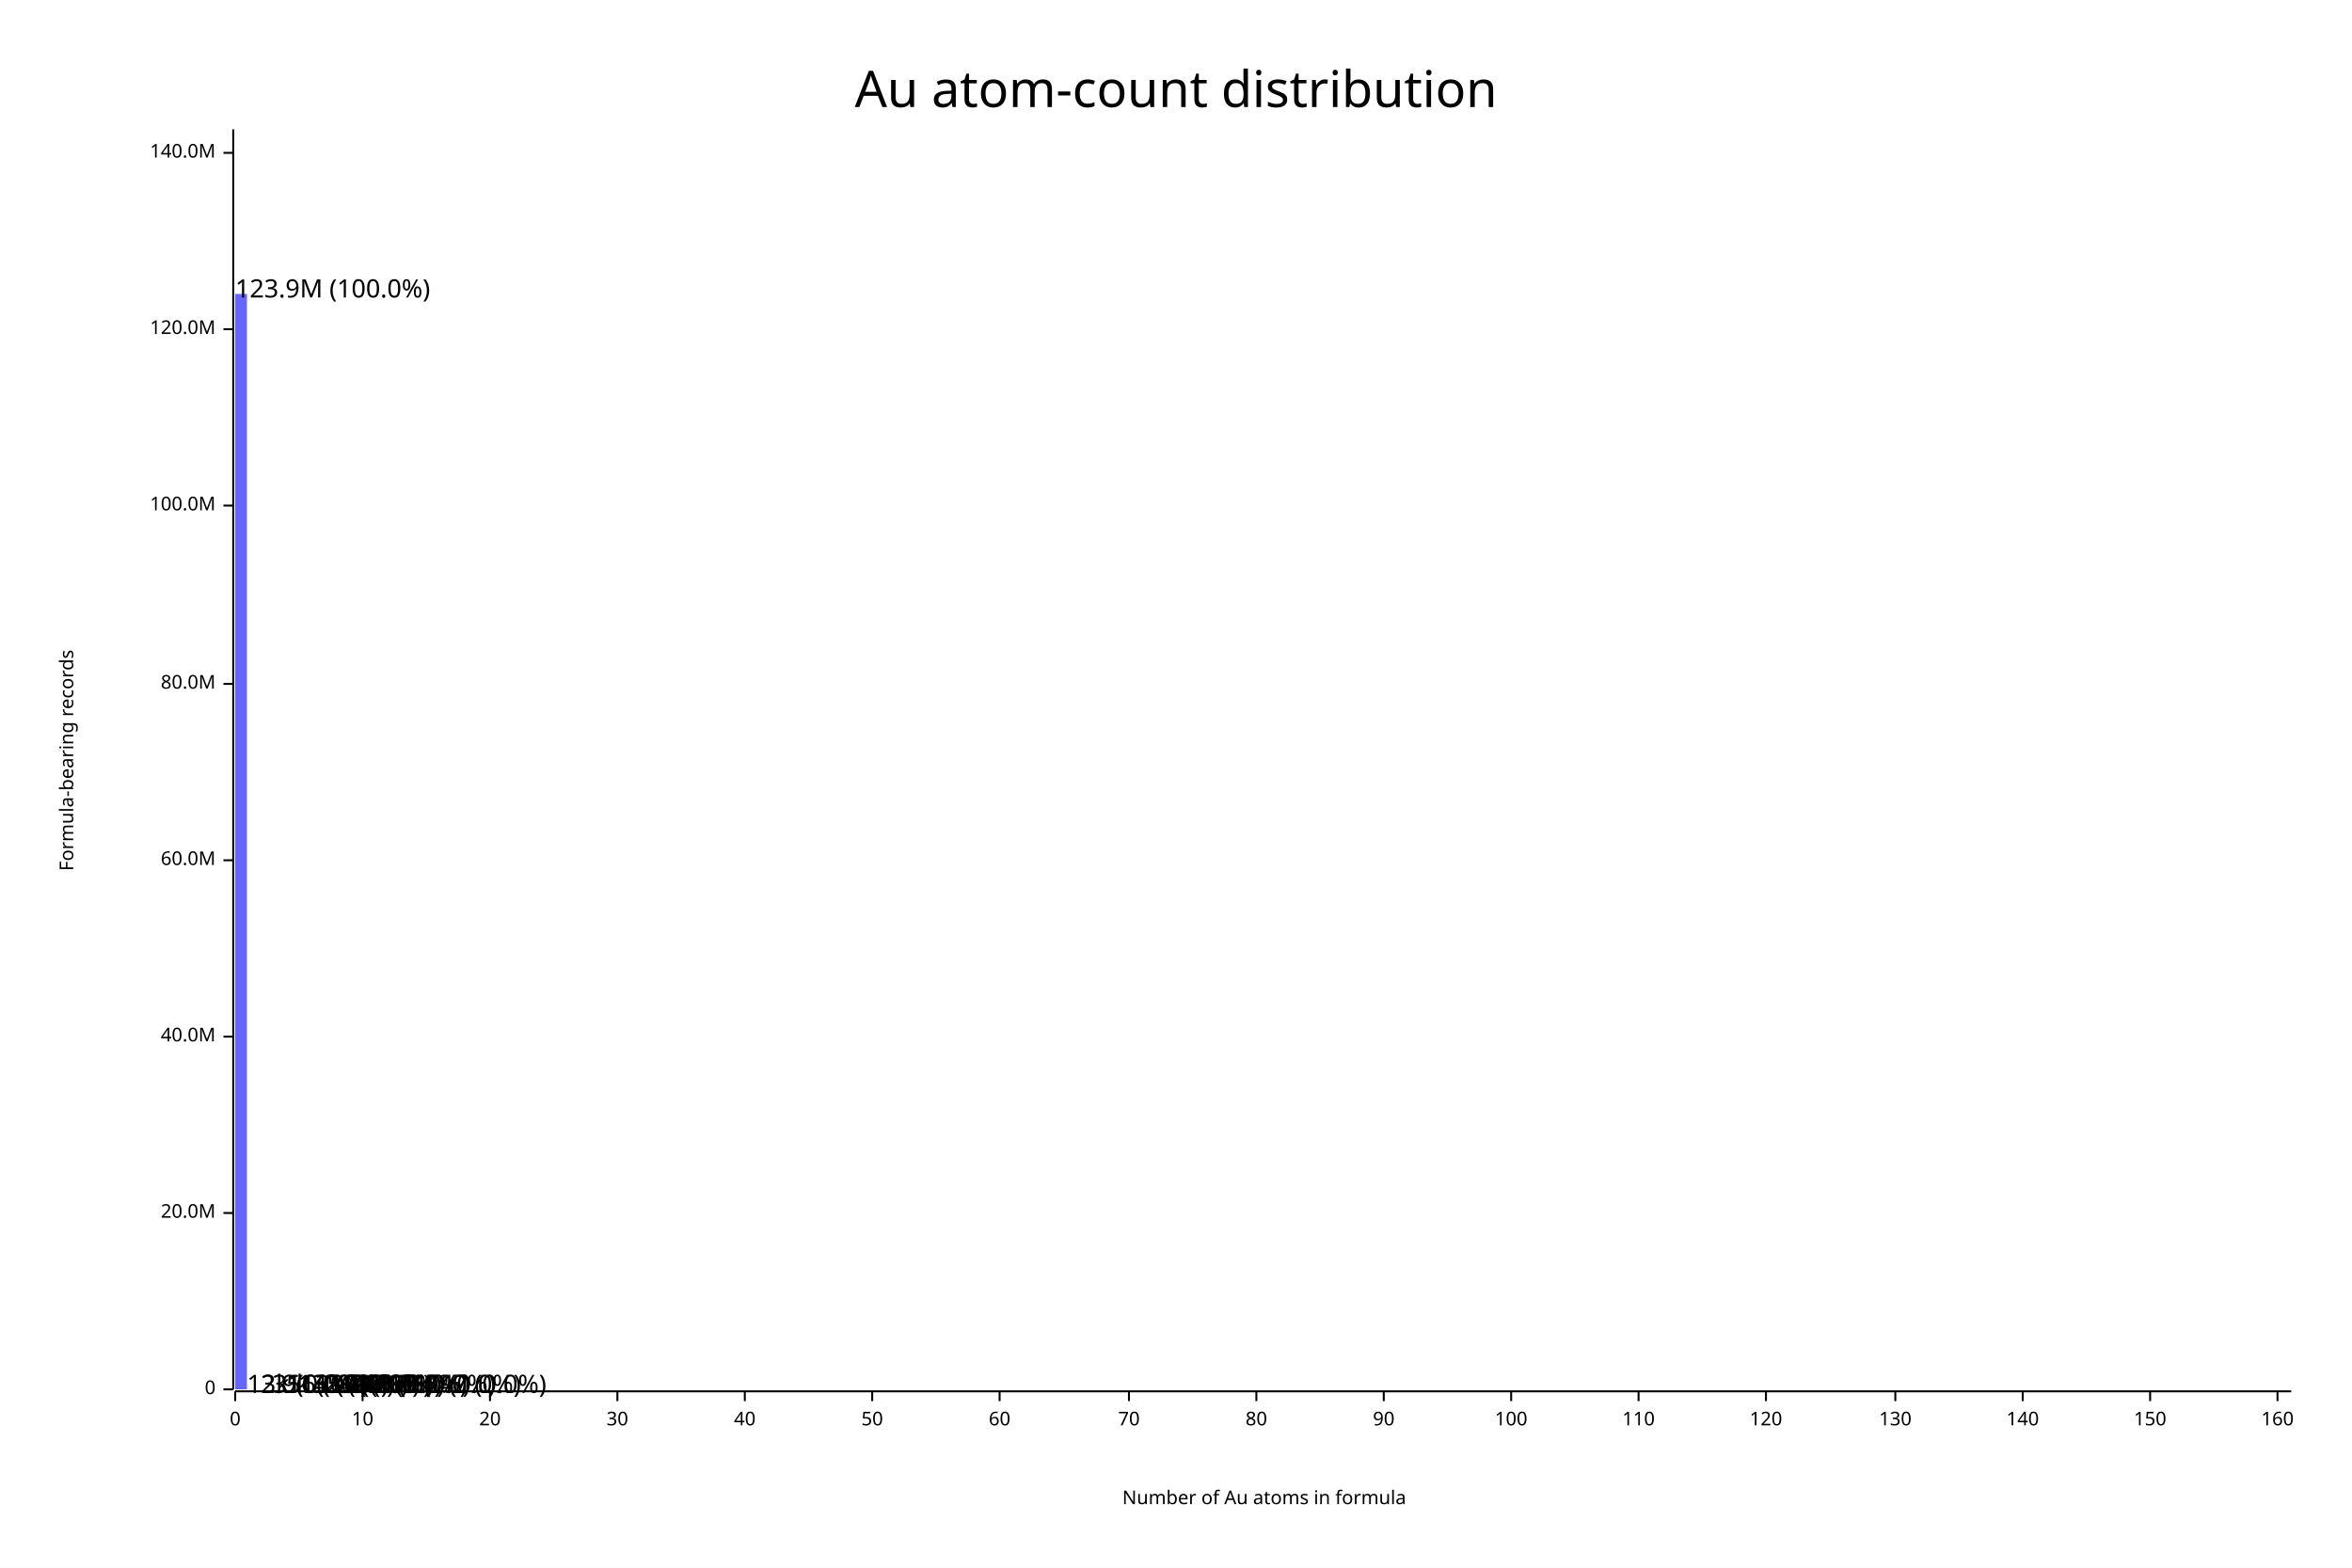
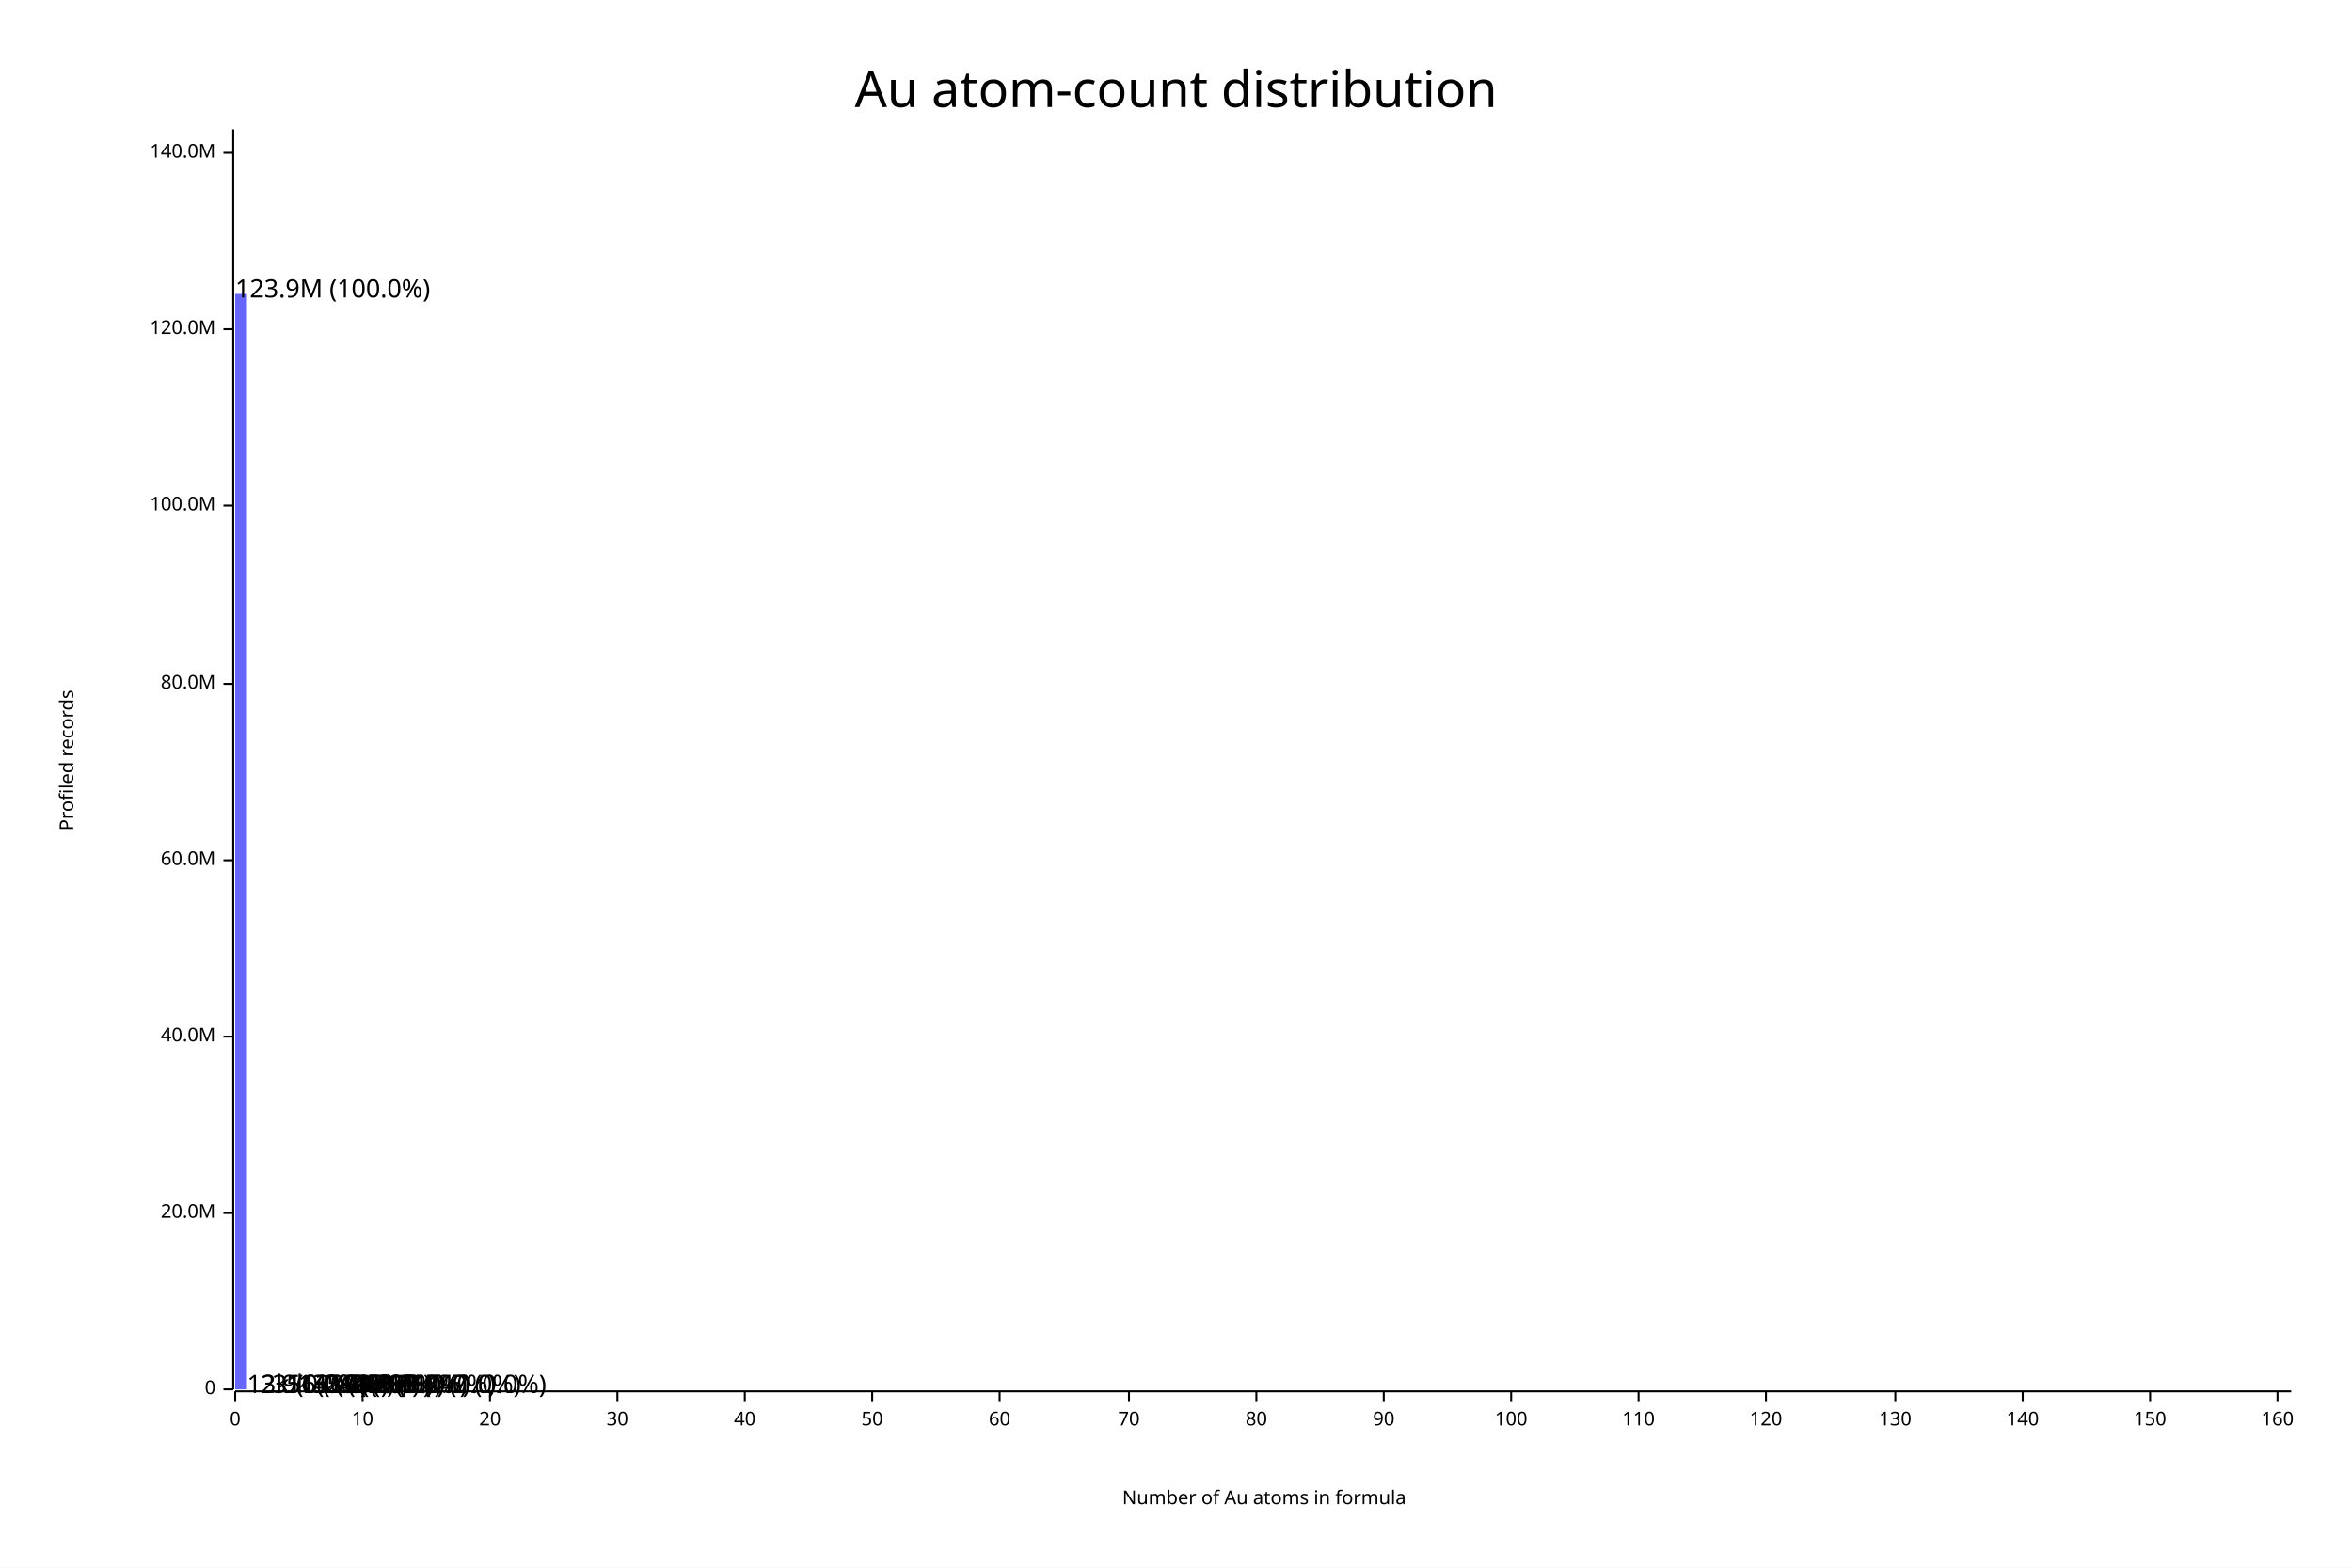
<svg xmlns="http://www.w3.org/2000/svg" width="1200" height="800" viewBox="0 0 1200 800">
  <rect x="0" y="0" width="1200" height="800" opacity="1" fill="#FFFFFF" stroke="none" />
  <text x="600" y="35" dy="0.76em" text-anchor="middle" font-family="sans-serif" font-size="25.806" opacity="1" fill="#000000">
Au atom-count distribution
</text>
  <text x="30" y="388" dy="0.76em" text-anchor="middle" font-family="sans-serif" font-size="9.677" opacity="1" fill="#000000" transform="rotate(270, 30, 388)">
- Formula-bearing records
+ Profiled records
</text>
  <text x="645" y="770" dy="-0.5ex" text-anchor="middle" font-family="sans-serif" font-size="9.677" opacity="1" fill="#000000">
Number of Au atoms in formula
</text>
  <polyline fill="none" opacity="1" stroke="#000000" stroke-width="1" points="119,66 119,709 " />
  <text x="110" y="709" dy="0.5ex" text-anchor="end" font-family="sans-serif" font-size="9.677" opacity="1" fill="#000000">
0
</text>
  <polyline fill="none" opacity="1" stroke="#000000" stroke-width="1" points="114,709 119,709 " />
  <text x="110" y="619" dy="0.5ex" text-anchor="end" font-family="sans-serif" font-size="9.677" opacity="1" fill="#000000">
20.0M
</text>
  <polyline fill="none" opacity="1" stroke="#000000" stroke-width="1" points="114,619 119,619 " />
  <text x="110" y="529" dy="0.5ex" text-anchor="end" font-family="sans-serif" font-size="9.677" opacity="1" fill="#000000">
40.0M
</text>
  <polyline fill="none" opacity="1" stroke="#000000" stroke-width="1" points="114,529 119,529 " />
  <text x="110" y="439" dy="0.5ex" text-anchor="end" font-family="sans-serif" font-size="9.677" opacity="1" fill="#000000">
60.0M
</text>
  <polyline fill="none" opacity="1" stroke="#000000" stroke-width="1" points="114,439 119,439 " />
  <text x="110" y="349" dy="0.5ex" text-anchor="end" font-family="sans-serif" font-size="9.677" opacity="1" fill="#000000">
80.0M
</text>
  <polyline fill="none" opacity="1" stroke="#000000" stroke-width="1" points="114,349 119,349 " />
  <text x="110" y="258" dy="0.5ex" text-anchor="end" font-family="sans-serif" font-size="9.677" opacity="1" fill="#000000">
100.0M
</text>
  <polyline fill="none" opacity="1" stroke="#000000" stroke-width="1" points="114,258 119,258 " />
  <text x="110" y="168" dy="0.5ex" text-anchor="end" font-family="sans-serif" font-size="9.677" opacity="1" fill="#000000">
120.0M
</text>
  <polyline fill="none" opacity="1" stroke="#000000" stroke-width="1" points="114,168 119,168 " />
  <text x="110" y="78" dy="0.5ex" text-anchor="end" font-family="sans-serif" font-size="9.677" opacity="1" fill="#000000">
140.0M
</text>
  <polyline fill="none" opacity="1" stroke="#000000" stroke-width="1" points="114,78 119,78 " />
  <polyline fill="none" opacity="1" stroke="#000000" stroke-width="1" points="120,710 1169,710 " />
  <text x="120" y="720" dy="0.76em" text-anchor="middle" font-family="sans-serif" font-size="9.677" opacity="1" fill="#000000">
0
</text>
  <polyline fill="none" opacity="1" stroke="#000000" stroke-width="1" points="120,710 120,715 " />
  <text x="185" y="720" dy="0.76em" text-anchor="middle" font-family="sans-serif" font-size="9.677" opacity="1" fill="#000000">
10
</text>
  <polyline fill="none" opacity="1" stroke="#000000" stroke-width="1" points="185,710 185,715 " />
  <text x="250" y="720" dy="0.76em" text-anchor="middle" font-family="sans-serif" font-size="9.677" opacity="1" fill="#000000">
20
</text>
  <polyline fill="none" opacity="1" stroke="#000000" stroke-width="1" points="250,710 250,715 " />
  <text x="315" y="720" dy="0.76em" text-anchor="middle" font-family="sans-serif" font-size="9.677" opacity="1" fill="#000000">
30
</text>
  <polyline fill="none" opacity="1" stroke="#000000" stroke-width="1" points="315,710 315,715 " />
  <text x="380" y="720" dy="0.76em" text-anchor="middle" font-family="sans-serif" font-size="9.677" opacity="1" fill="#000000">
40
</text>
  <polyline fill="none" opacity="1" stroke="#000000" stroke-width="1" points="380,710 380,715 " />
  <text x="445" y="720" dy="0.76em" text-anchor="middle" font-family="sans-serif" font-size="9.677" opacity="1" fill="#000000">
50
</text>
  <polyline fill="none" opacity="1" stroke="#000000" stroke-width="1" points="445,710 445,715 " />
  <text x="510" y="720" dy="0.76em" text-anchor="middle" font-family="sans-serif" font-size="9.677" opacity="1" fill="#000000">
60
</text>
  <polyline fill="none" opacity="1" stroke="#000000" stroke-width="1" points="510,710 510,715 " />
  <text x="576" y="720" dy="0.76em" text-anchor="middle" font-family="sans-serif" font-size="9.677" opacity="1" fill="#000000">
70
</text>
  <polyline fill="none" opacity="1" stroke="#000000" stroke-width="1" points="576,710 576,715 " />
  <text x="641" y="720" dy="0.76em" text-anchor="middle" font-family="sans-serif" font-size="9.677" opacity="1" fill="#000000">
80
</text>
  <polyline fill="none" opacity="1" stroke="#000000" stroke-width="1" points="641,710 641,715 " />
  <text x="706" y="720" dy="0.76em" text-anchor="middle" font-family="sans-serif" font-size="9.677" opacity="1" fill="#000000">
90
</text>
  <polyline fill="none" opacity="1" stroke="#000000" stroke-width="1" points="706,710 706,715 " />
  <text x="771" y="720" dy="0.76em" text-anchor="middle" font-family="sans-serif" font-size="9.677" opacity="1" fill="#000000">
100
</text>
  <polyline fill="none" opacity="1" stroke="#000000" stroke-width="1" points="771,710 771,715 " />
  <text x="836" y="720" dy="0.76em" text-anchor="middle" font-family="sans-serif" font-size="9.677" opacity="1" fill="#000000">
110
</text>
  <polyline fill="none" opacity="1" stroke="#000000" stroke-width="1" points="836,710 836,715 " />
  <text x="901" y="720" dy="0.76em" text-anchor="middle" font-family="sans-serif" font-size="9.677" opacity="1" fill="#000000">
120
</text>
  <polyline fill="none" opacity="1" stroke="#000000" stroke-width="1" points="901,710 901,715 " />
  <text x="967" y="720" dy="0.76em" text-anchor="middle" font-family="sans-serif" font-size="9.677" opacity="1" fill="#000000">
130
</text>
  <polyline fill="none" opacity="1" stroke="#000000" stroke-width="1" points="967,710 967,715 " />
  <text x="1032" y="720" dy="0.76em" text-anchor="middle" font-family="sans-serif" font-size="9.677" opacity="1" fill="#000000">
140
</text>
  <polyline fill="none" opacity="1" stroke="#000000" stroke-width="1" points="1032,710 1032,715 " />
  <text x="1097" y="720" dy="0.76em" text-anchor="middle" font-family="sans-serif" font-size="9.677" opacity="1" fill="#000000">
150
</text>
  <polyline fill="none" opacity="1" stroke="#000000" stroke-width="1" points="1097,710 1097,715 " />
  <text x="1162" y="720" dy="0.76em" text-anchor="middle" font-family="sans-serif" font-size="9.677" opacity="1" fill="#000000">
160
</text>
  <polyline fill="none" opacity="1" stroke="#000000" stroke-width="1" points="1162,710 1162,715 " />
  <rect x="120" y="150" width="6" height="559" opacity="0.6" fill="#0000FF" stroke="none" />
  <rect x="126" y="709" width="7" height="0" opacity="0.6" fill="#0000FF" stroke="none" />
  <rect x="133" y="709" width="6" height="0" opacity="0.6" fill="#0000FF" stroke="none" />
  <rect x="139" y="709" width="7" height="0" opacity="0.6" fill="#0000FF" stroke="none" />
  <rect x="146" y="709" width="6" height="0" opacity="0.6" fill="#0000FF" stroke="none" />
  <rect x="152" y="709" width="7" height="0" opacity="0.6" fill="#0000FF" stroke="none" />
  <rect x="159" y="709" width="6" height="0" opacity="0.6" fill="#0000FF" stroke="none" />
  <rect x="165" y="709" width="7" height="0" opacity="0.6" fill="#0000FF" stroke="none" />
  <rect x="172" y="709" width="6" height="0" opacity="0.6" fill="#0000FF" stroke="none" />
  <rect x="178" y="709" width="7" height="0" opacity="0.6" fill="#0000FF" stroke="none" />
  <rect x="185" y="709" width="6" height="0" opacity="0.6" fill="#0000FF" stroke="none" />
  <rect x="191" y="709" width="7" height="0" opacity="0.6" fill="#0000FF" stroke="none" />
  <rect x="198" y="709" width="6" height="0" opacity="0.6" fill="#0000FF" stroke="none" />
  <rect x="204" y="709" width="7" height="0" opacity="0.6" fill="#0000FF" stroke="none" />
  <rect x="211" y="709" width="6" height="0" opacity="0.6" fill="#0000FF" stroke="none" />
  <rect x="217" y="709" width="7" height="0" opacity="0.6" fill="#0000FF" stroke="none" />
  <rect x="224" y="709" width="6" height="0" opacity="0.6" fill="#0000FF" stroke="none" />
  <rect x="237" y="709" width="6" height="0" opacity="0.6" fill="#0000FF" stroke="none" />
  <rect x="243" y="709" width="7" height="0" opacity="0.6" fill="#0000FF" stroke="none" />
  <rect x="250" y="709" width="6" height="0" opacity="0.6" fill="#0000FF" stroke="none" />
  <rect x="256" y="709" width="7" height="0" opacity="0.6" fill="#0000FF" stroke="none" />
  <rect x="263" y="709" width="6" height="0" opacity="0.6" fill="#0000FF" stroke="none" />
  <rect x="276" y="709" width="6" height="0" opacity="0.6" fill="#0000FF" stroke="none" />
  <rect x="282" y="709" width="7" height="0" opacity="0.6" fill="#0000FF" stroke="none" />
  <rect x="302" y="709" width="6" height="0" opacity="0.6" fill="#0000FF" stroke="none" />
  <rect x="315" y="709" width="6" height="0" opacity="0.6" fill="#0000FF" stroke="none" />
  <rect x="341" y="709" width="7" height="0" opacity="0.6" fill="#0000FF" stroke="none" />
  <rect x="354" y="709" width="7" height="0" opacity="0.6" fill="#0000FF" stroke="none" />
  <rect x="380" y="709" width="7" height="0" opacity="0.6" fill="#0000FF" stroke="none" />
  <rect x="393" y="709" width="7" height="0" opacity="0.6" fill="#0000FF" stroke="none" />
  <rect x="406" y="709" width="7" height="0" opacity="0.6" fill="#0000FF" stroke="none" />
  <rect x="419" y="709" width="7" height="0" opacity="0.6" fill="#0000FF" stroke="none" />
  <rect x="478" y="709" width="6" height="0" opacity="0.6" fill="#0000FF" stroke="none" />
  <rect x="523" y="709" width="7" height="0" opacity="0.6" fill="#0000FF" stroke="none" />
  <rect x="576" y="709" width="6" height="0" opacity="0.6" fill="#0000FF" stroke="none" />
  <rect x="595" y="709" width="7" height="0" opacity="0.6" fill="#0000FF" stroke="none" />
  <rect x="654" y="709" width="6" height="0" opacity="0.6" fill="#0000FF" stroke="none" />
  <rect x="686" y="709" width="7" height="0" opacity="0.6" fill="#0000FF" stroke="none" />
  <rect x="778" y="709" width="6" height="0" opacity="0.6" fill="#0000FF" stroke="none" />
  <rect x="1162" y="709" width="7" height="0" opacity="0.6" fill="#0000FF" stroke="none" />
  <text x="120" y="142" dy="0.76em" text-anchor="start" font-family="sans-serif" font-size="12.903" opacity="1" fill="#000000">
123.9M (100.0%)
</text>
  <text x="126" y="701" dy="0.76em" text-anchor="start" font-family="sans-serif" font-size="12.903" opacity="1" fill="#000000">
13k (0.0%)
</text>
  <text x="133" y="701" dy="0.76em" text-anchor="start" font-family="sans-serif" font-size="12.903" opacity="1" fill="#000000">
2.9k (0.0%)
</text>
  <text x="139" y="701" dy="0.76em" text-anchor="start" font-family="sans-serif" font-size="12.903" opacity="1" fill="#000000">
316 (0.0%)
</text>
  <text x="146" y="701" dy="0.76em" text-anchor="start" font-family="sans-serif" font-size="12.903" opacity="1" fill="#000000">
513 (0.0%)
</text>
  <text x="152" y="701" dy="0.76em" text-anchor="start" font-family="sans-serif" font-size="12.903" opacity="1" fill="#000000">
145 (0.0%)
</text>
  <text x="159" y="701" dy="0.76em" text-anchor="start" font-family="sans-serif" font-size="12.903" opacity="1" fill="#000000">
326 (0.0%)
</text>
  <text x="165" y="701" dy="0.76em" text-anchor="start" font-family="sans-serif" font-size="12.903" opacity="1" fill="#000000">
24 (0.0%)
</text>
  <text x="172" y="701" dy="0.76em" text-anchor="start" font-family="sans-serif" font-size="12.903" opacity="1" fill="#000000">
87 (0.0%)
</text>
  <text x="178" y="701" dy="0.76em" text-anchor="start" font-family="sans-serif" font-size="12.903" opacity="1" fill="#000000">
8 (0.0%)
</text>
  <text x="185" y="701" dy="0.76em" text-anchor="start" font-family="sans-serif" font-size="12.903" opacity="1" fill="#000000">
15 (0.0%)
</text>
  <text x="191" y="701" dy="0.76em" text-anchor="start" font-family="sans-serif" font-size="12.903" opacity="1" fill="#000000">
7 (0.0%)
</text>
  <text x="198" y="701" dy="0.76em" text-anchor="start" font-family="sans-serif" font-size="12.903" opacity="1" fill="#000000">
17 (0.0%)
</text>
  <text x="211" y="701" dy="0.76em" text-anchor="start" font-family="sans-serif" font-size="12.903" opacity="1" fill="#000000">
11 (0.0%)
</text>
  <text x="224" y="701" dy="0.76em" text-anchor="start" font-family="sans-serif" font-size="12.903" opacity="1" fill="#000000">
47 (0.0%)
</text>
</svg>
